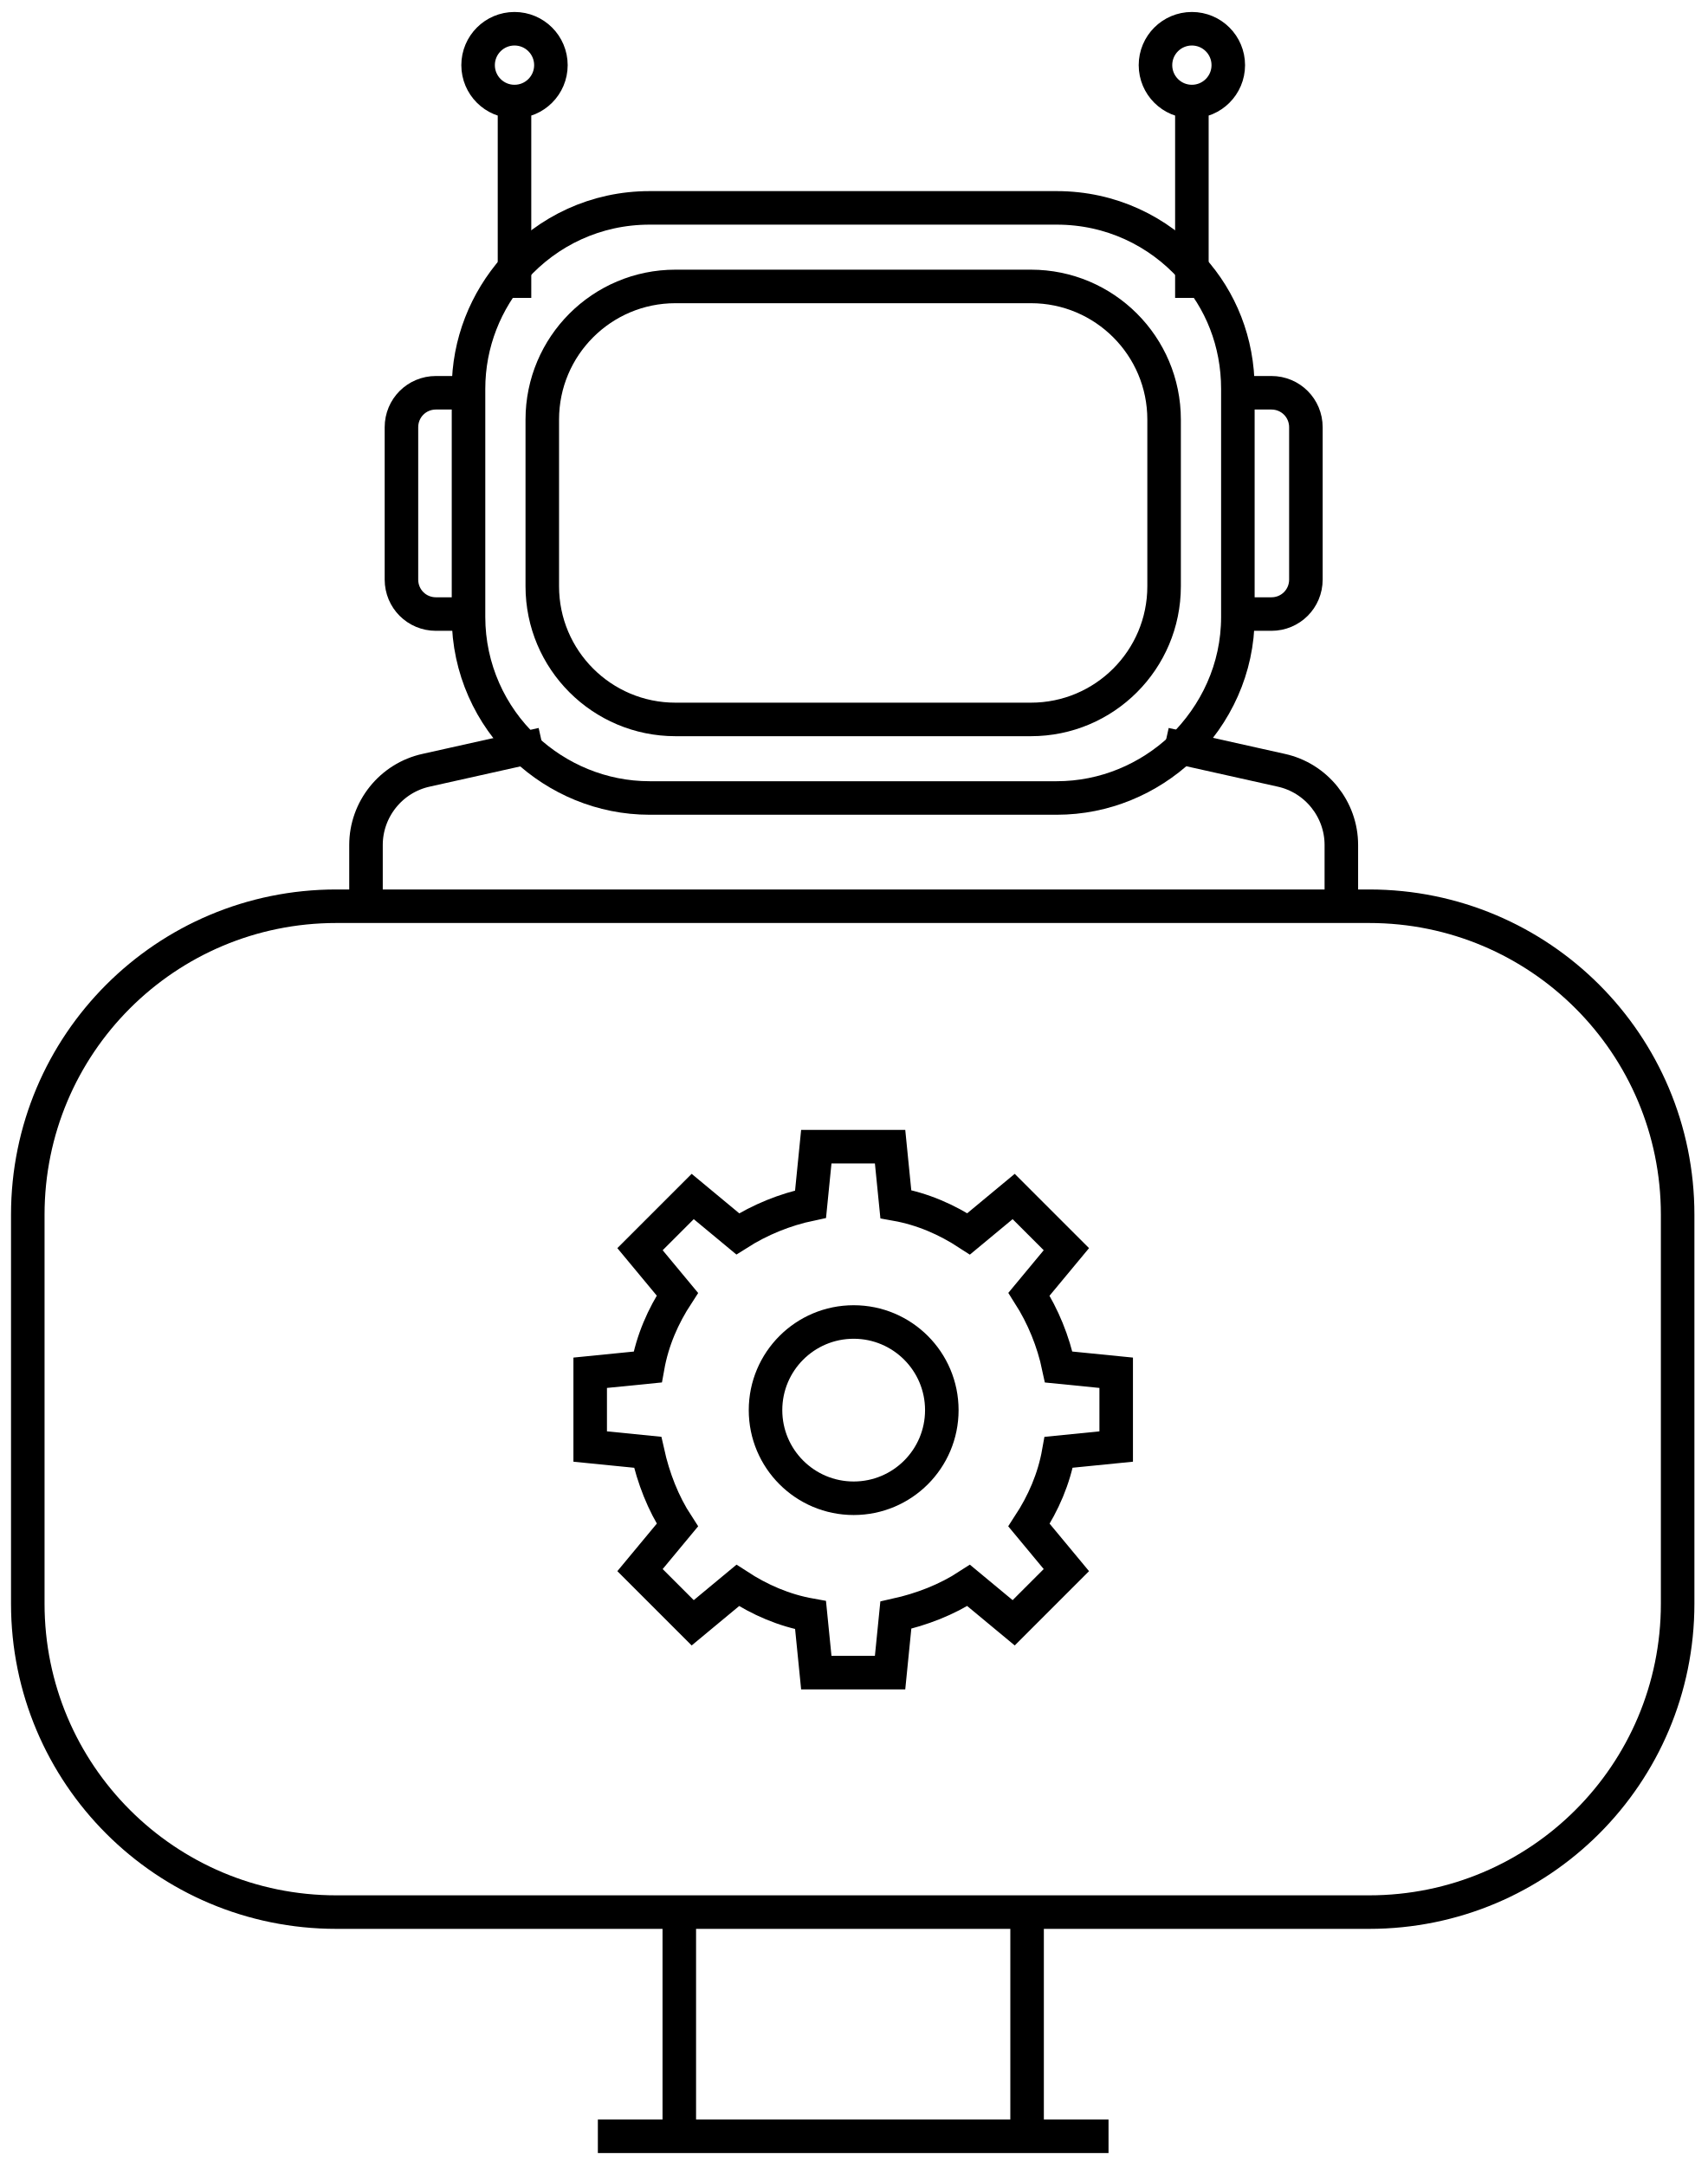
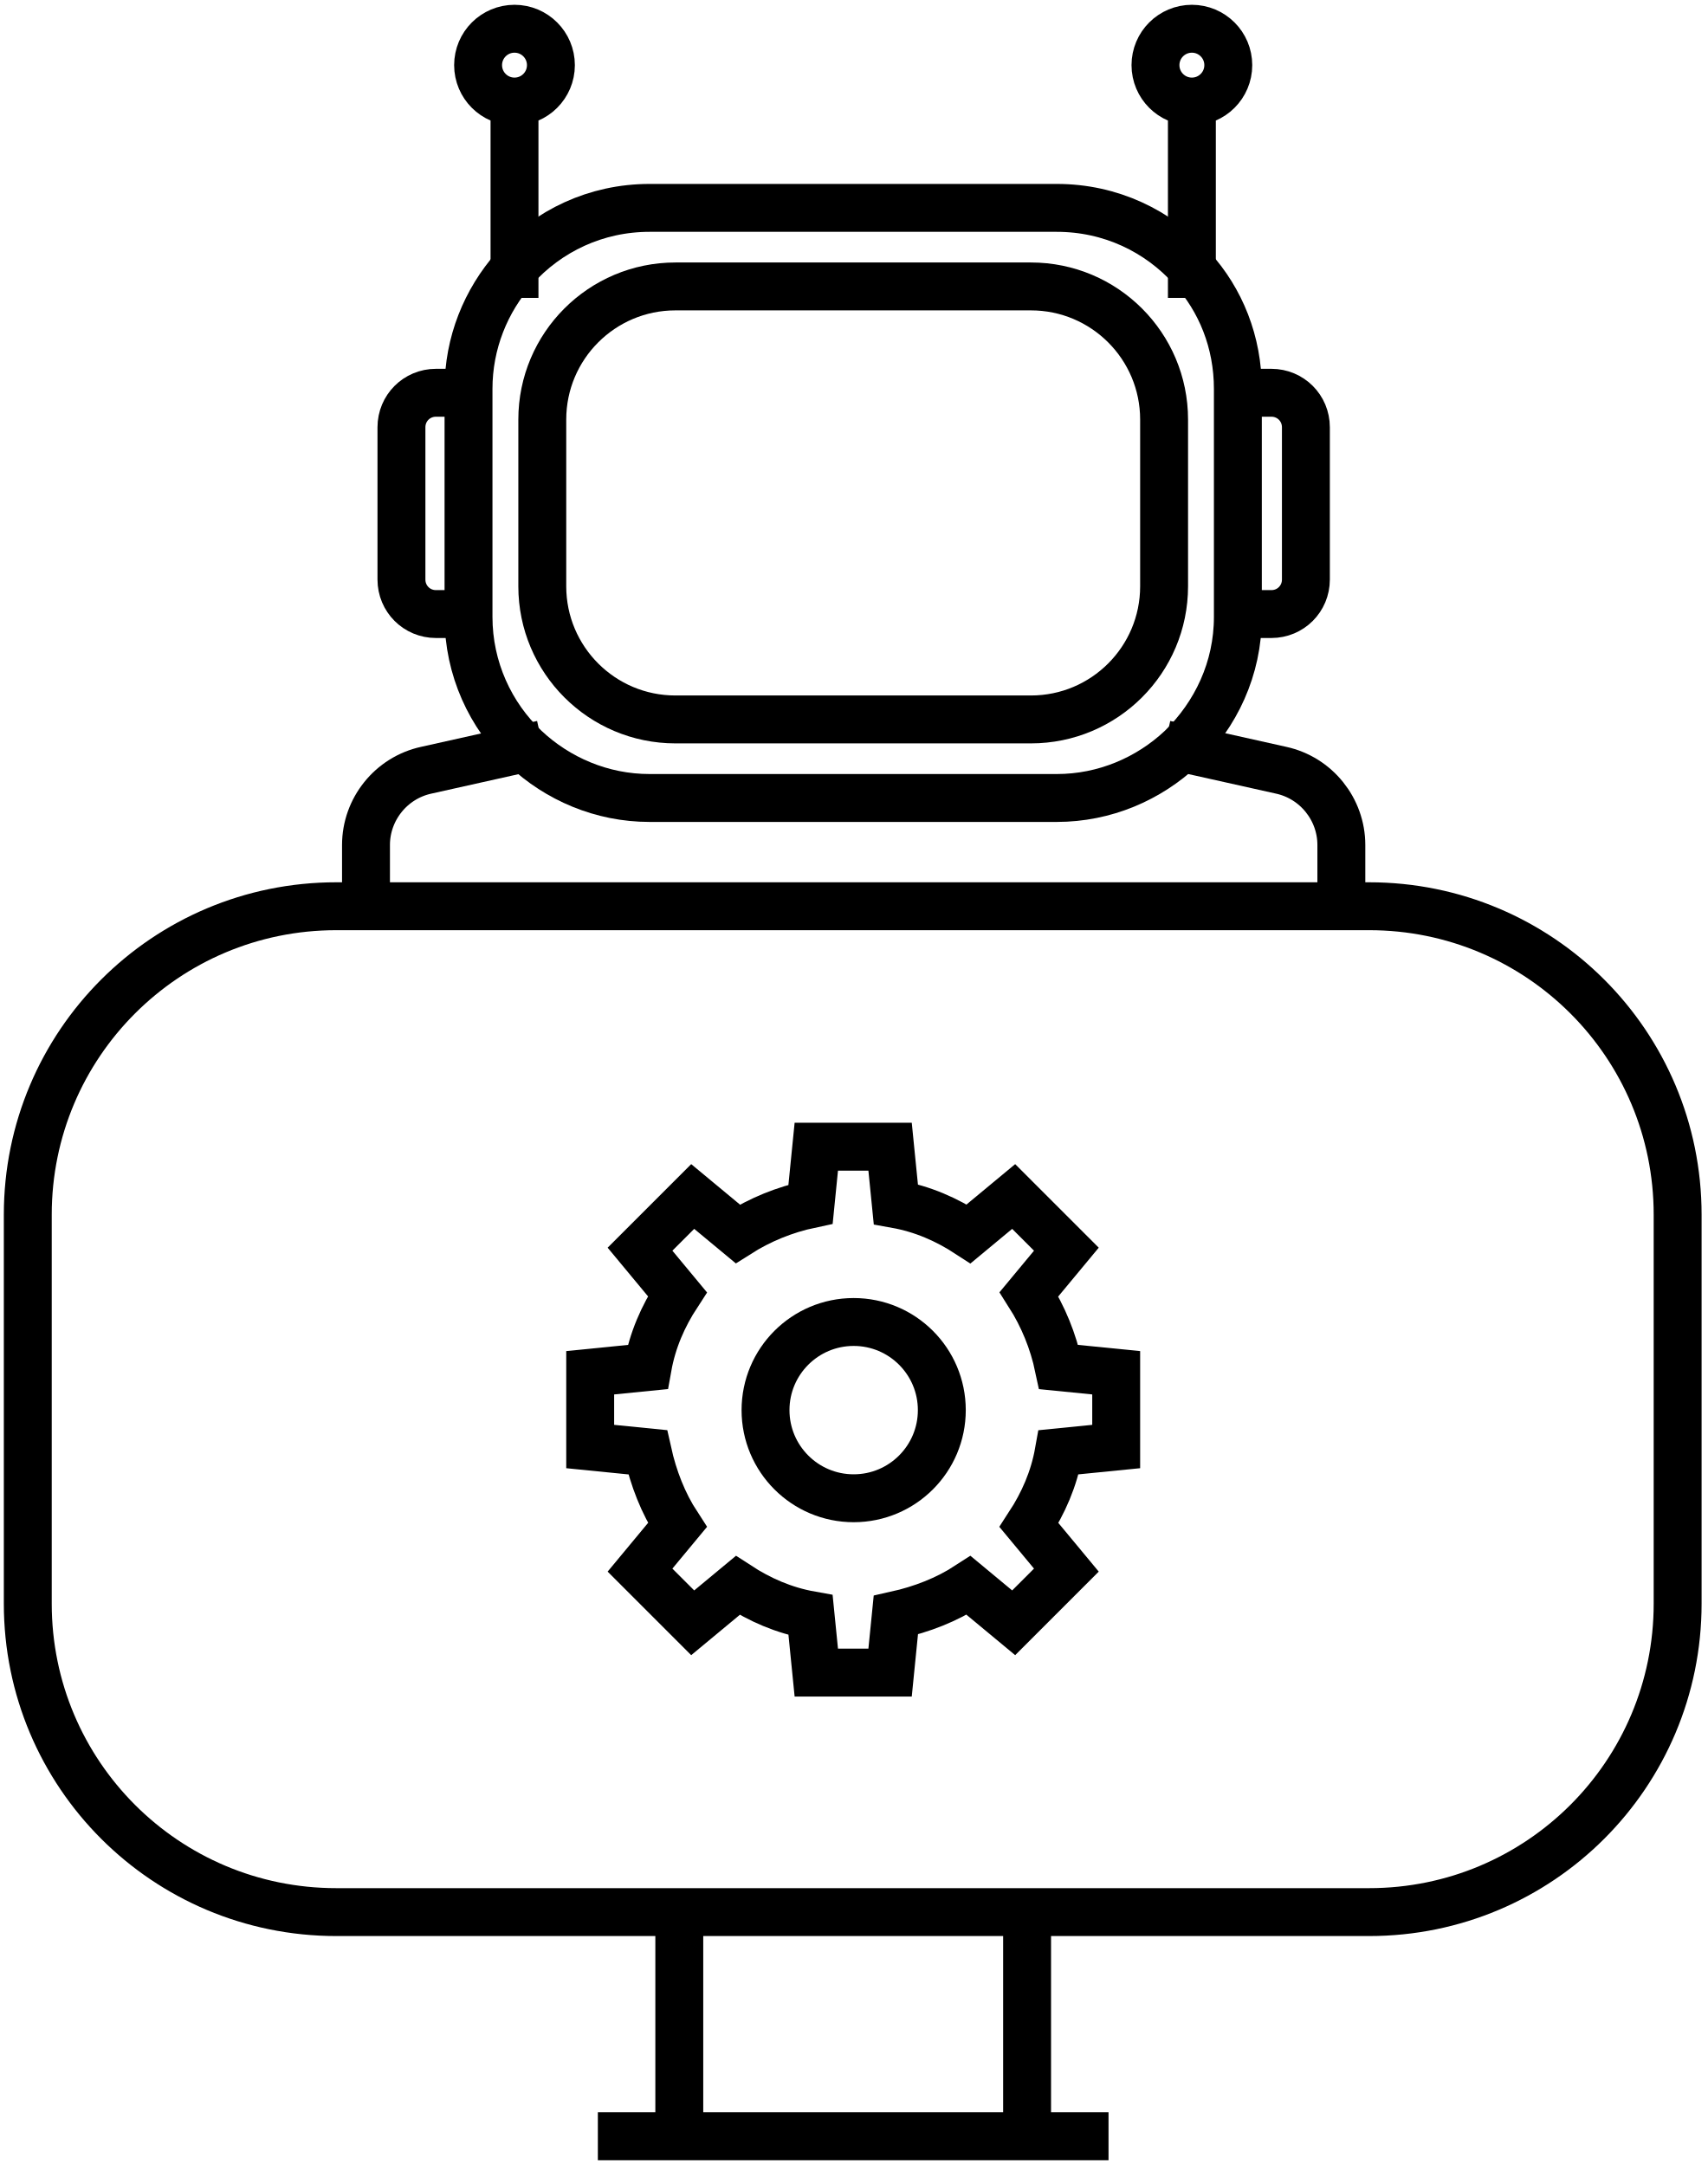
<svg xmlns="http://www.w3.org/2000/svg" data-name="Layer 2" viewBox="0 0 17.82 22.6">
-   <g fill="none" stroke="#000" stroke-miterlimit="10" stroke-width=".35" data-name="Layer 1">
+   <g fill="none" stroke="#000" stroke-miterlimit="10" stroke-width=".5" data-name="Layer 1">
    <path d="M12.33 7.81c-.34.32-.8.52-1.3.52H6.78c-.5 0-.96-.2-1.3-.52-.36-.34-.59-.83-.59-1.37V4.06c0-.48.18-.92.48-1.26.35-.39.85-.63 1.41-.63h4.25c.56 0 1.06.24 1.41.63.3.33.48.77.48 1.26v2.38c0 .54-.23 1.02-.59 1.37Z" />
    <rect width="6.49" height="4.52" x="5.66" y="2.99" rx="1.39" ry="1.39" />
    <path d="M12.92 6.41h.35c.2 0 .36-.16.36-.36V4.46c0-.2-.16-.36-.36-.36h-.35M12.44 3.11V1.06M12.82.68a.38.38 0 1 1-.76 0 .38.38 0 0 1 .76 0ZM5.37 3.11V1.06M4.99.68a.38.38 0 1 0 .76 0 .38.38 0 0 0-.76 0ZM4.9 4.1h-.35c-.2 0-.36.16-.36.36v1.59c0 .2.16.36.36.36h.35M12.16 7.77l.18.04 1.03.23c.37.08.63.41.63.78v.51M5.66 7.77l-.18.04-1.03.23c-.37.08-.63.41-.63.78v.51M7.09 19.96H3.51c-1.78 0-3.22-1.44-3.22-3.22v-4.06c0-1.78 1.44-3.22 3.22-3.22h10.78c1.78 0 3.22 1.44 3.22 3.22v4.06c0 1.78-1.44 3.22-3.22 3.22h-3.57M7.09 22.3v-2.34h3.63v2.34M11.57 22.3H6.24" />
    <circle cx="8.91" cy="14.72" r=".92" />
    <path d="M11.65 15.1v-.77l-.6-.06a2.3 2.3 0 0 0-.31-.76l.39-.47-.55-.55-.47.39c-.23-.15-.48-.26-.76-.31l-.06-.6h-.77l-.06.6a2.3 2.3 0 0 0-.76.31l-.47-.39-.55.55.39.47c-.15.23-.26.48-.31.76l-.6.06v.77l.6.06c.06.27.16.53.31.76l-.39.47.55.55.47-.39c.23.15.48.26.76.31l.06.6h.77l.06-.6c.27-.06.53-.16.76-.31l.47.39.55-.55-.39-.47c.15-.23.26-.48.31-.76z" />
  </g>
</svg>
